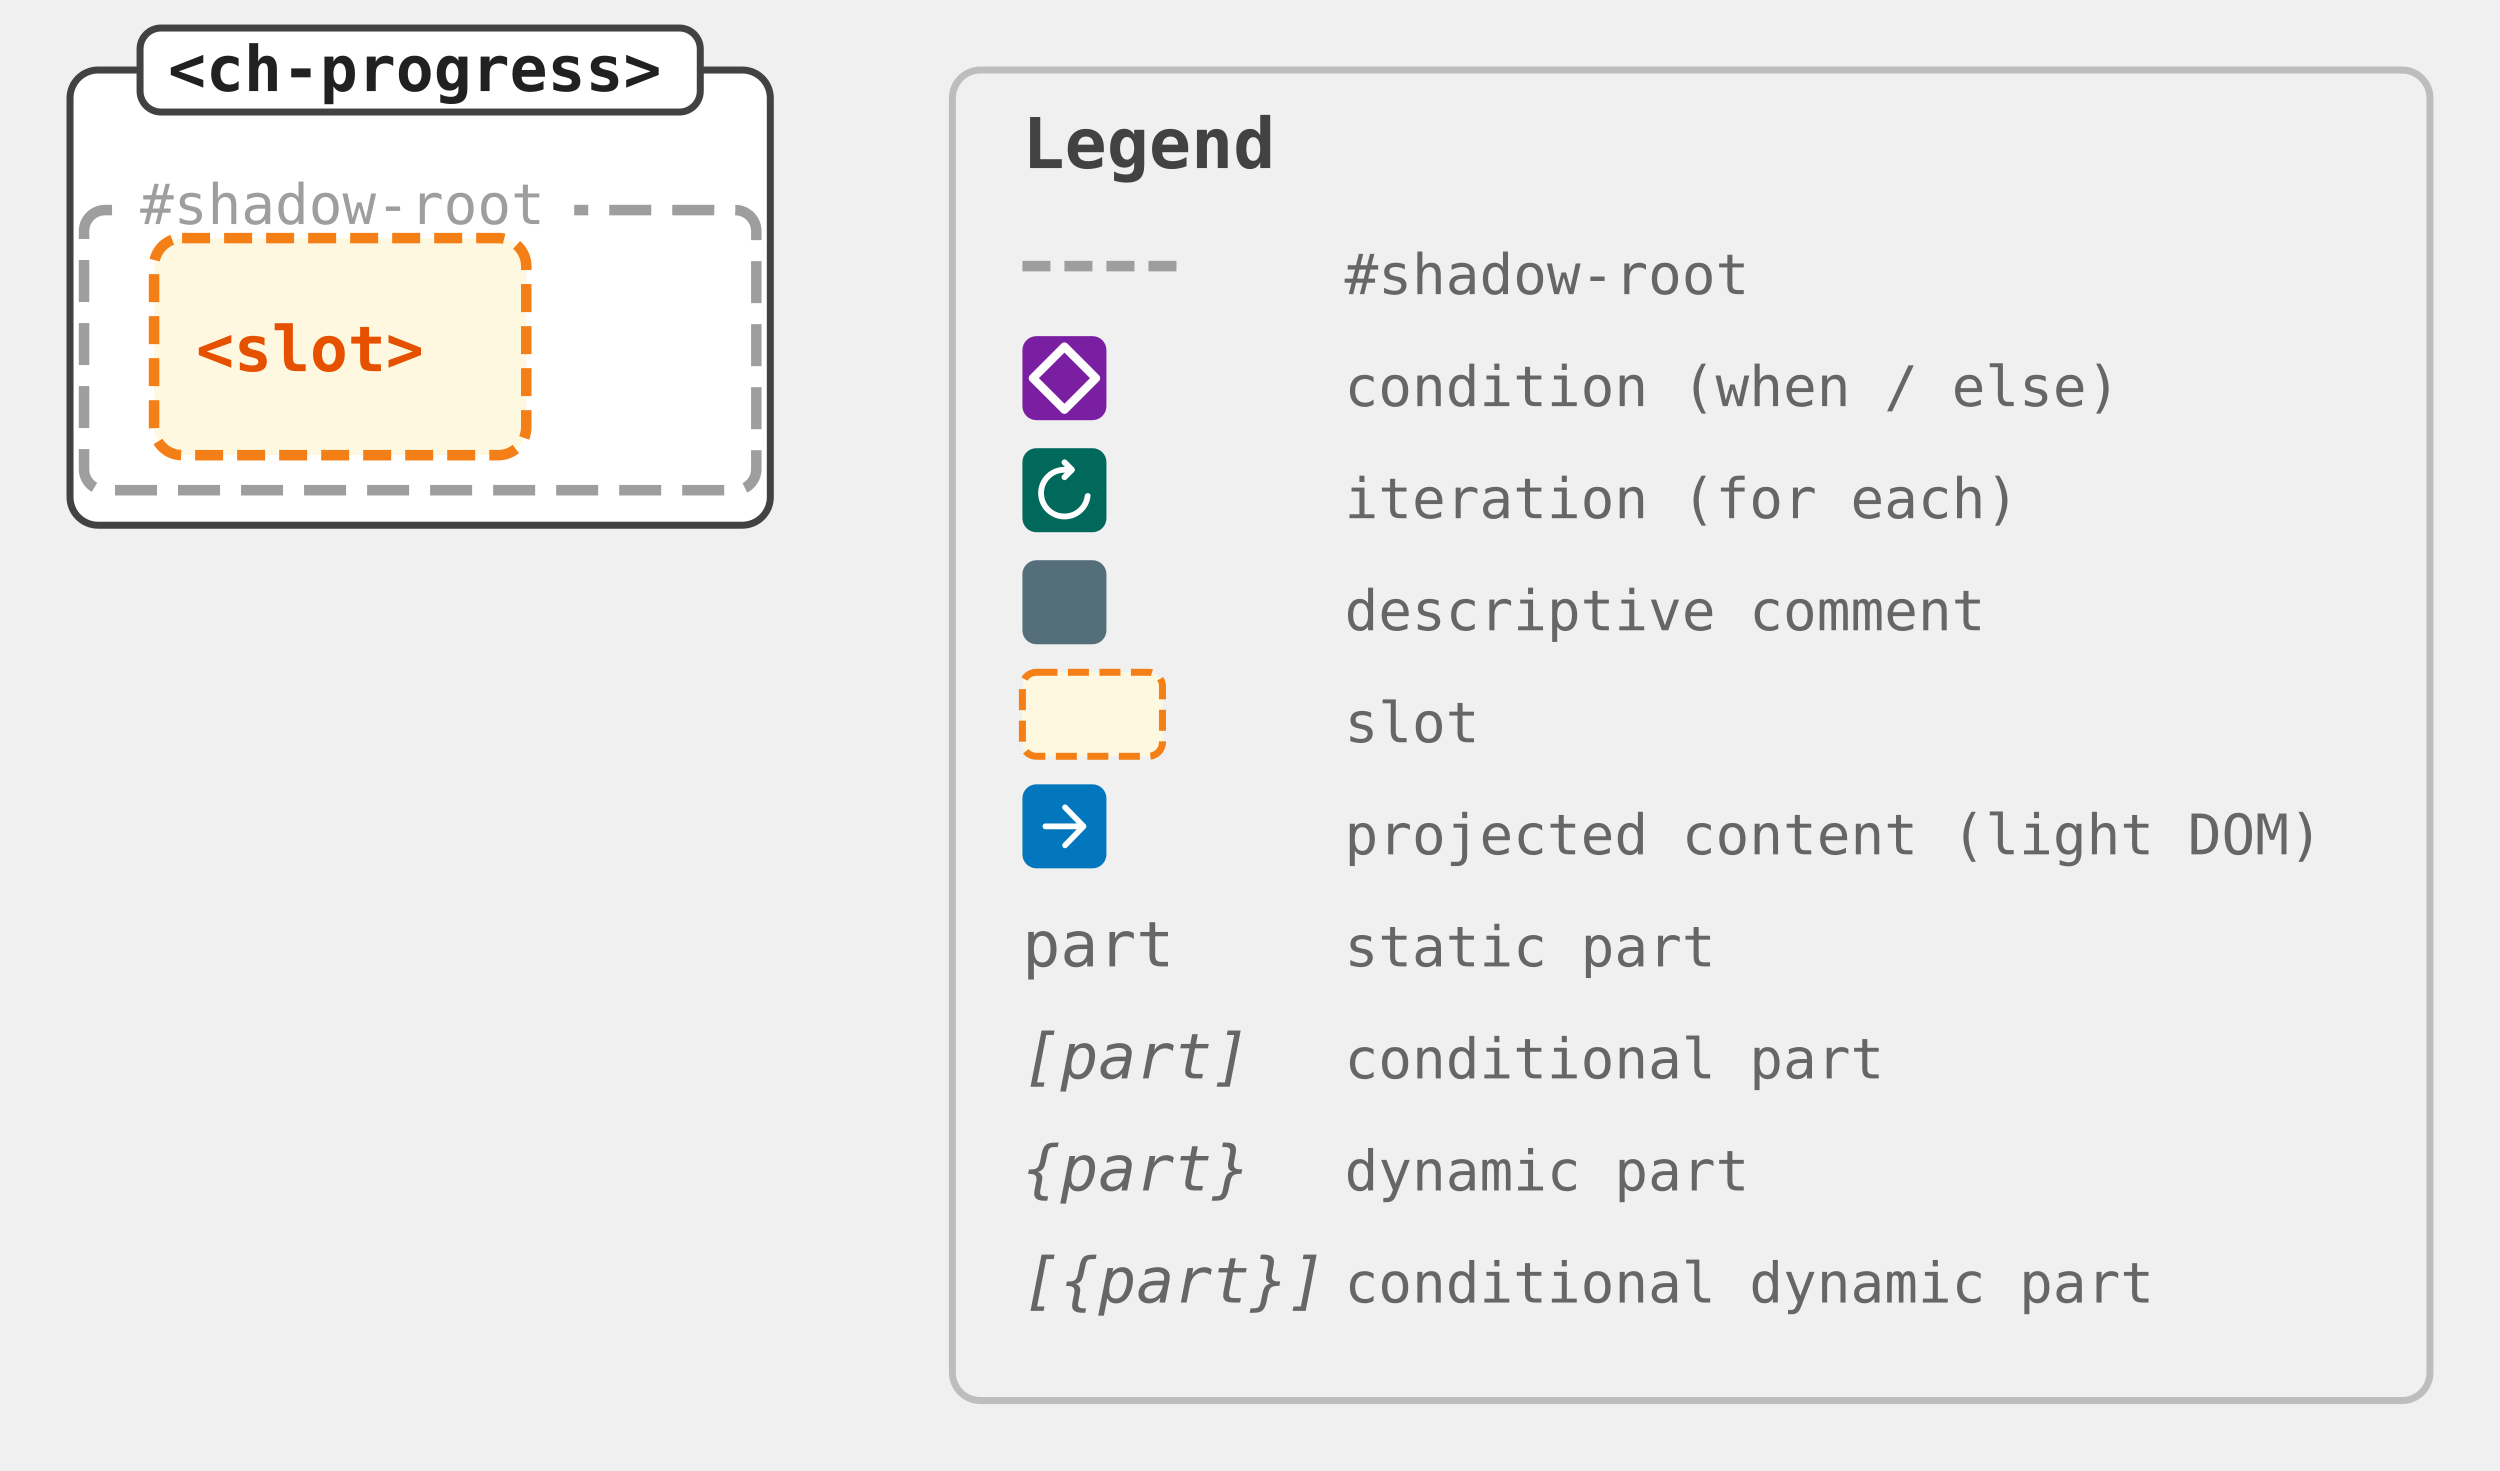
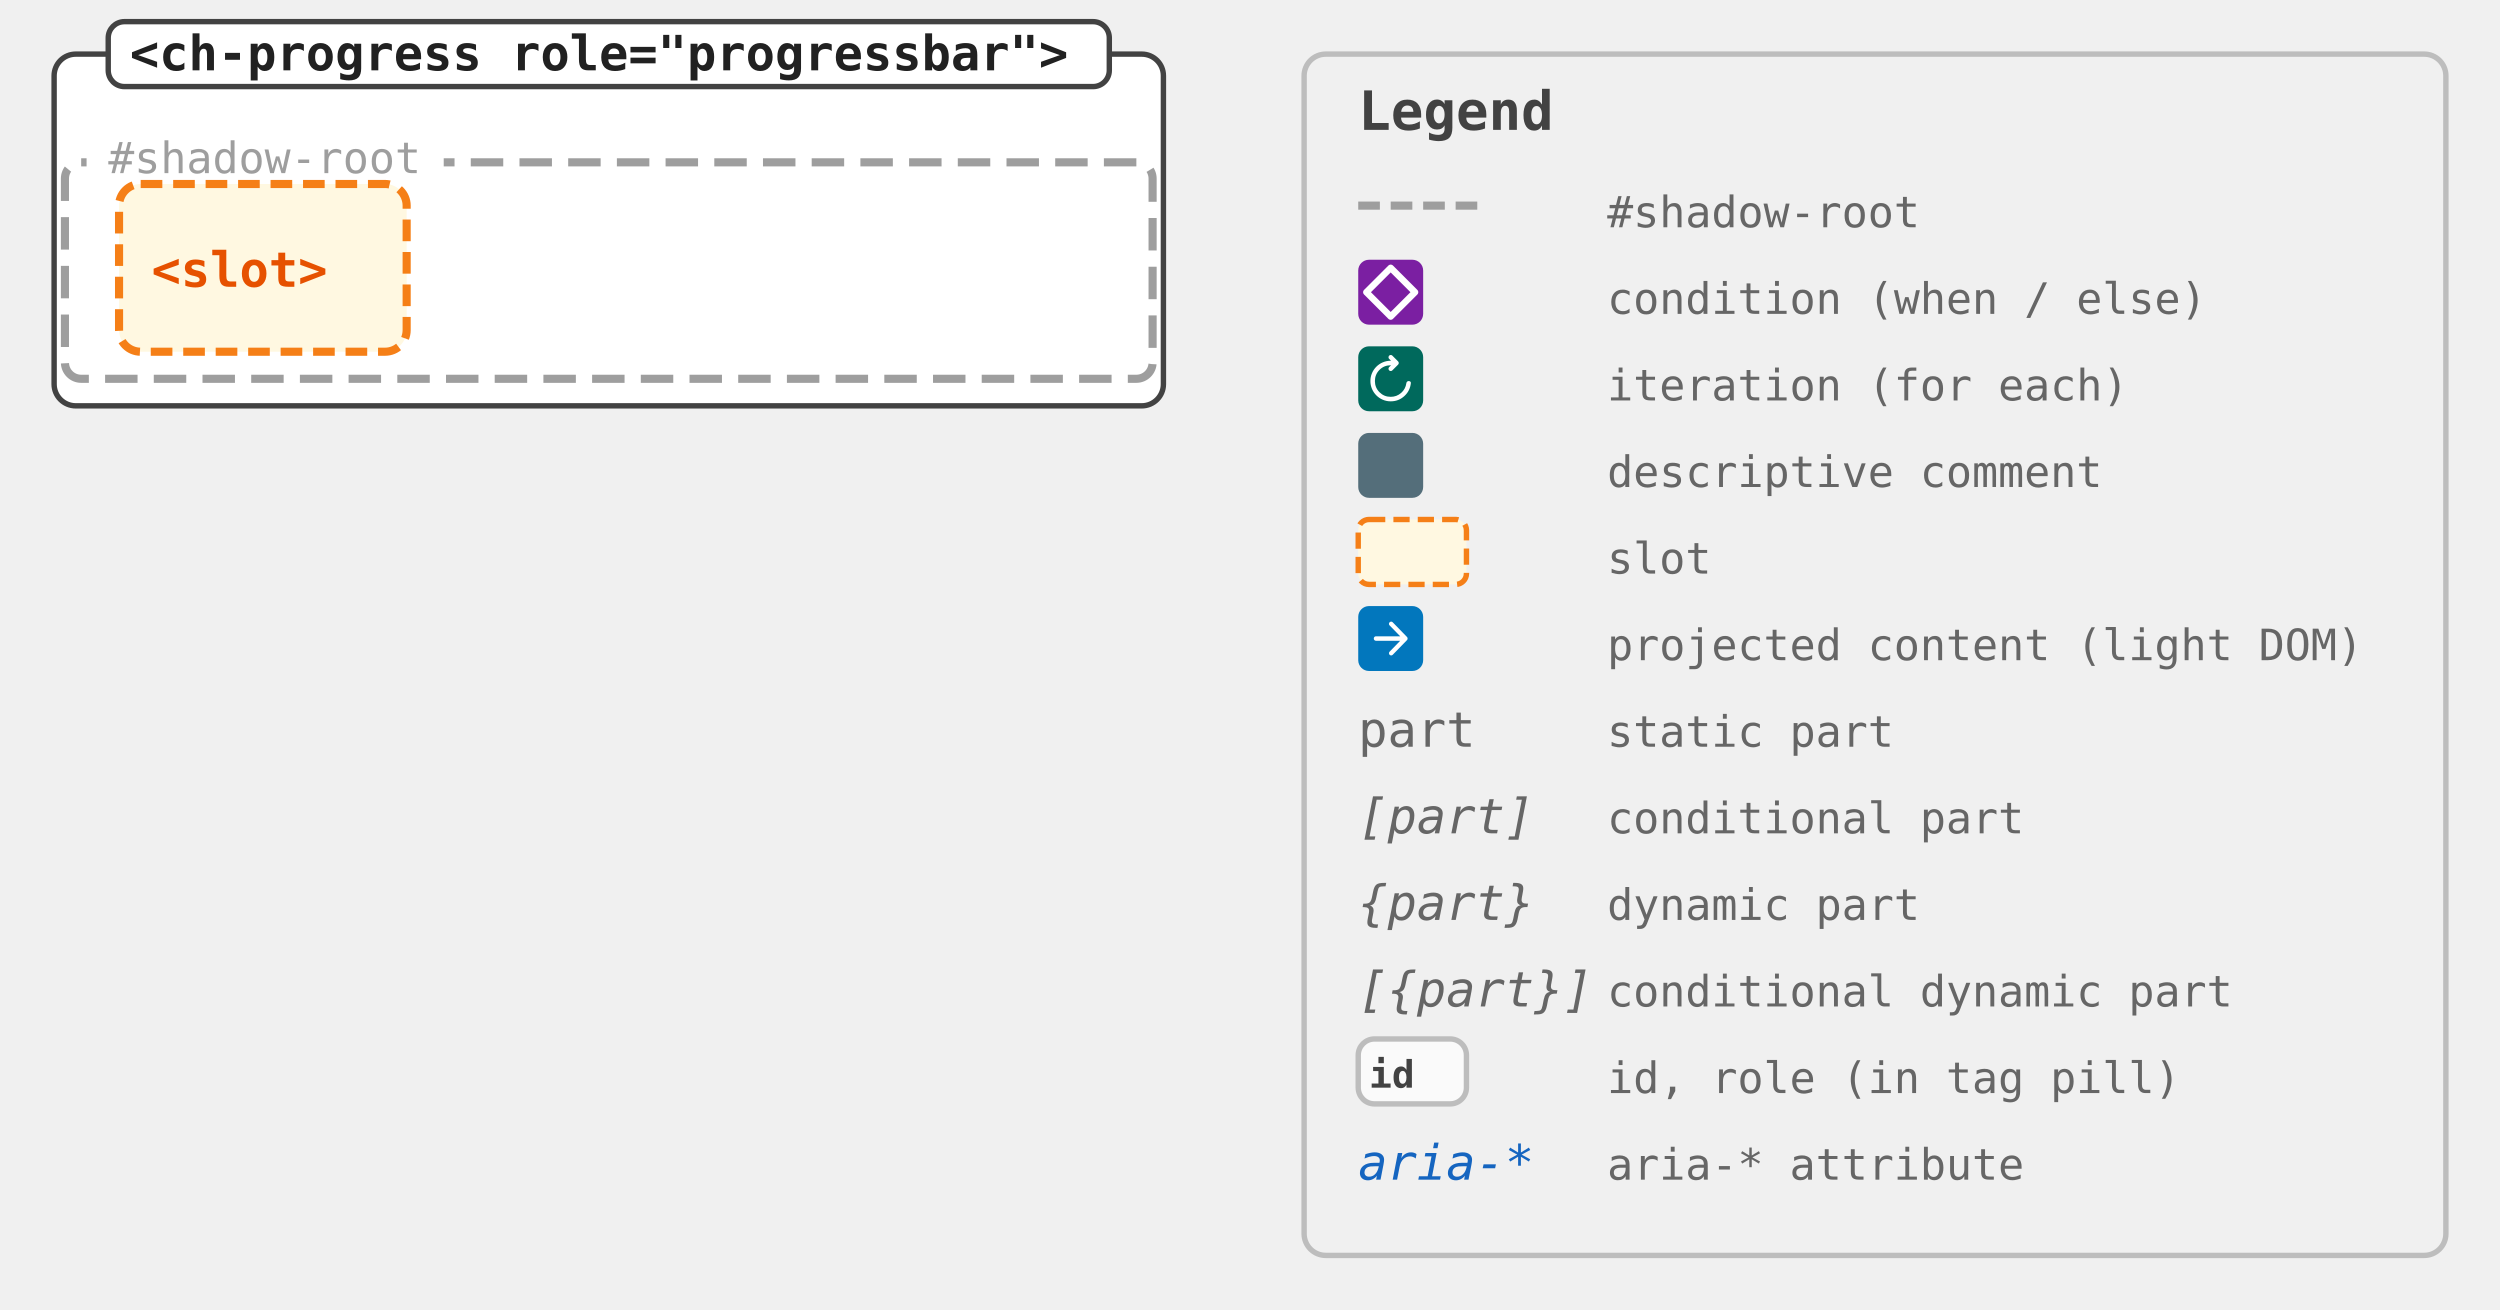
- <svg xmlns="http://www.w3.org/2000/svg" viewBox="0 0 357 210" width="357" height="210" font-family="monospace, Consolas">
+ <svg xmlns="http://www.w3.org/2000/svg" viewBox="0 0 462 242" width="462" height="242" font-family="monospace, Consolas">
  <style>
    text { dominant-baseline: auto; }
  </style>
-   <rect x="10" y="10" width="100" height="65" fill="#ffffff" stroke="#424242" stroke-width="1" rx="4" />
-   <rect x="20" y="4" width="80" height="12" fill="#ffffff" stroke="#424242" stroke-width="1" rx="3" />
-   <text x="24" y="13" font-size="9" fill="#212121" font-weight="bold">&lt;ch-progress&gt;</text>
-   <rect x="12" y="30" width="96" height="40" fill="none" stroke="#9e9e9e" stroke-width="1.5" stroke-dasharray="6 3" rx="3" />
+   <rect x="10" y="10" width="205" height="65" fill="#ffffff" stroke="#424242" stroke-width="1" rx="4" />
+   <rect x="20" y="4" width="185" height="12" fill="#ffffff" stroke="#424242" stroke-width="1" rx="3" />
+   <text x="24" y="13" font-size="9" fill="#212121" font-weight="bold">&lt;ch-progress role="progressbar"&gt;</text>
+   <rect x="12" y="30" width="201" height="40" fill="none" stroke="#9e9e9e" stroke-width="1.5" stroke-dasharray="6 3" rx="3" />
  <rect x="16" y="24" width="66" height="12" fill="#ffffff" rx="2" />
  <text x="20" y="32" font-size="8" fill="#9e9e9e" font-family="monospace">#shadow-root</text>
  <rect x="22" y="34" width="53.15" height="31" fill="#fff8e1" stroke="#f57f17" stroke-width="1.5" stroke-dasharray="4 2" rx="4" />
  <text x="28" y="53" font-size="9" fill="#e65100" font-weight="bold">&lt;slot&gt;</text>
-   <rect x="136" y="10" width="211" height="190" fill="none" stroke="#bdbdbd" stroke-width="1" rx="4" />
-   <text x="146" y="24" font-size="10" fill="#424242" font-weight="bold">Legend</text>
-   <line x1="146" y1="38" x2="170" y2="38" stroke="#9e9e9e" stroke-width="1.5" stroke-dasharray="4 2" />
-   <text x="192" y="42" font-size="8" fill="#666">#shadow-root</text>
-   <rect x="146" y="48" width="12" height="12" fill="#7b1fa2" rx="2" />
-   <path d="M5 0.5 L9.5 5 L5 9.5 L0.5 5 Z" fill="none" stroke="#fff" stroke-width="1.2" stroke-linecap="round" stroke-linejoin="round" transform="translate(147,49) scale(1)" />
-   <text x="192" y="58" font-size="8" fill="#666">condition (when / else)</text>
-   <rect x="146" y="64" width="12" height="12" fill="#00695c" rx="2" />
-   <path d="M8 14.667a5.806 5.806 0 0 1-2.342-.475 6.1 6.1 0 0 1-1.9-1.284 6.097 6.097 0 0 1-1.283-1.9A5.804 5.804 0 0 1 2 8.667a5.8 5.8 0 0 1 .475-2.342 6.099 6.099 0 0 1 1.283-1.9 6.099 6.099 0 0 1 1.9-1.283A5.805 5.805 0 0 1 8 2.667h.1L7.533 2.1a.622.622 0 0 1-.183-.458.68.68 0 0 1 .183-.475.68.68 0 0 1 .475-.209.62.62 0 0 1 .475.192L10.2 2.867a.632.632 0 0 1 .183.466.632.632 0 0 1-.183.467L8.483 5.517a.62.62 0 0 1-.475.191.68.68 0 0 1-.475-.208.68.68 0 0 1-.183-.475c0-.183.061-.336.183-.458L8.1 4H8c-1.3 0-2.403.453-3.308 1.358-.906.906-1.359 2.009-1.359 3.309 0 1.3.453 2.402 1.359 3.308.905.906 2.008 1.358 3.308 1.358 1.178 0 2.206-.383 3.083-1.15.878-.766 1.395-1.733 1.55-2.9a.68.68 0 0 1 .234-.441.687.687 0 0 1 .466-.175c.178 0 .334.055.467.166a.44.44 0 0 1 .167.417c-.156 1.544-.8 2.833-1.934 3.867C10.9 14.15 9.556 14.667 8 14.667Z" fill="#fff" transform="translate(147,65) scale(0.625)" />
-   <text x="192" y="74" font-size="8" fill="#666">iteration (for each)</text>
-   <rect x="146" y="80" width="12" height="12" fill="#546e7a" rx="2" />
-   <text x="192" y="90" font-size="8" fill="#666">descriptive comment</text>
-   <rect x="146" y="96" width="20" height="12" fill="#fff8e1" stroke="#f57f17" stroke-width="1" stroke-dasharray="3 1.5" rx="2" />
-   <text x="192" y="106" font-size="8" fill="#666">slot</text>
-   <rect x="146" y="112" width="12" height="12" fill="#0277bd" rx="2" />
-   <path d="M10.817 8.664H3.642a.613.613 0 0 1-.457-.19.647.647 0 0 1-.185-.47c0-.187.062-.343.185-.47a.613.613 0 0 1 .457-.19h7.175l-3.146-3.23a.613.613 0 0 1-.185-.462.668.668 0 0 1 .65-.651.58.58 0 0 1 .45.189l4.237 4.353c.065.066.11.137.137.214a.75.75 0 0 1 .04.247.75.75 0 0 1-.04.248.581.581 0 0 1-.137.214l-4.237 4.353a.59.59 0 0 1-.442.181.645.645 0 0 1-.457-.181.65.65 0 0 1-.193-.47.65.65 0 0 1 .193-.47l3.13-3.215Z" fill="#fff" transform="translate(147,113) scale(0.625)" />
-   <text x="192" y="122" font-size="8" fill="#666">projected content (light DOM)</text>
-   <text x="146" y="138" font-size="9" fill="#666">part</text>
-   <text x="192" y="138" font-size="8" fill="#666">static part</text>
-   <text x="146" y="154" font-size="9" fill="#666" font-style="italic">[part]</text>
-   <text x="192" y="154" font-size="8" fill="#666">conditional part</text>
-   <text x="146" y="170" font-size="9" fill="#666" font-style="italic">{part}</text>
-   <text x="192" y="170" font-size="8" fill="#666">dynamic part</text>
-   <text x="146" y="186" font-size="9" fill="#666" font-style="italic">[{part}]</text>
-   <text x="192" y="186" font-size="8" fill="#666">conditional dynamic part</text>
+   <rect x="241" y="10" width="211" height="222" fill="none" stroke="#bdbdbd" stroke-width="1" rx="4" />
+   <text x="251" y="24" font-size="10" fill="#424242" font-weight="bold">Legend</text>
+   <line x1="251" y1="38" x2="275" y2="38" stroke="#9e9e9e" stroke-width="1.5" stroke-dasharray="4 2" />
+   <text x="297" y="42" font-size="8" fill="#666">#shadow-root</text>
+   <rect x="251" y="48" width="12" height="12" fill="#7b1fa2" rx="2" />
+   <path d="M5 0.5 L9.5 5 L5 9.5 L0.5 5 Z" fill="none" stroke="#fff" stroke-width="1.2" stroke-linecap="round" stroke-linejoin="round" transform="translate(252,49) scale(1)" />
+   <text x="297" y="58" font-size="8" fill="#666">condition (when / else)</text>
+   <rect x="251" y="64" width="12" height="12" fill="#00695c" rx="2" />
+   <path d="M8 14.667a5.806 5.806 0 0 1-2.342-.475 6.1 6.1 0 0 1-1.9-1.284 6.097 6.097 0 0 1-1.283-1.9A5.804 5.804 0 0 1 2 8.667a5.8 5.8 0 0 1 .475-2.342 6.099 6.099 0 0 1 1.283-1.9 6.099 6.099 0 0 1 1.9-1.283A5.805 5.805 0 0 1 8 2.667h.1L7.533 2.1a.622.622 0 0 1-.183-.458.68.68 0 0 1 .183-.475.68.68 0 0 1 .475-.209.62.62 0 0 1 .475.192L10.2 2.867a.632.632 0 0 1 .183.466.632.632 0 0 1-.183.467L8.483 5.517a.62.62 0 0 1-.475.191.68.68 0 0 1-.475-.208.68.68 0 0 1-.183-.475c0-.183.061-.336.183-.458L8.1 4H8c-1.3 0-2.403.453-3.308 1.358-.906.906-1.359 2.009-1.359 3.309 0 1.3.453 2.402 1.359 3.308.905.906 2.008 1.358 3.308 1.358 1.178 0 2.206-.383 3.083-1.15.878-.766 1.395-1.733 1.55-2.9a.68.68 0 0 1 .234-.441.687.687 0 0 1 .466-.175c.178 0 .334.055.467.166a.44.44 0 0 1 .167.417c-.156 1.544-.8 2.833-1.934 3.867C10.9 14.15 9.556 14.667 8 14.667Z" fill="#fff" transform="translate(252,65) scale(0.625)" />
+   <text x="297" y="74" font-size="8" fill="#666">iteration (for each)</text>
+   <rect x="251" y="80" width="12" height="12" fill="#546e7a" rx="2" />
+   <text x="297" y="90" font-size="8" fill="#666">descriptive comment</text>
+   <rect x="251" y="96" width="20" height="12" fill="#fff8e1" stroke="#f57f17" stroke-width="1" stroke-dasharray="3 1.5" rx="2" />
+   <text x="297" y="106" font-size="8" fill="#666">slot</text>
+   <rect x="251" y="112" width="12" height="12" fill="#0277bd" rx="2" />
+   <path d="M10.817 8.664H3.642a.613.613 0 0 1-.457-.19.647.647 0 0 1-.185-.47c0-.187.062-.343.185-.47a.613.613 0 0 1 .457-.19h7.175l-3.146-3.23a.613.613 0 0 1-.185-.462.668.668 0 0 1 .65-.651.58.58 0 0 1 .45.189l4.237 4.353c.065.066.11.137.137.214a.75.75 0 0 1 .04.247.75.75 0 0 1-.04.248.581.581 0 0 1-.137.214l-4.237 4.353a.59.59 0 0 1-.442.181.645.645 0 0 1-.457-.181.65.65 0 0 1-.193-.47.65.65 0 0 1 .193-.47l3.13-3.215Z" fill="#fff" transform="translate(252,113) scale(0.625)" />
+   <text x="297" y="122" font-size="8" fill="#666">projected content (light DOM)</text>
+   <text x="251" y="138" font-size="9" fill="#666">part</text>
+   <text x="297" y="138" font-size="8" fill="#666">static part</text>
+   <text x="251" y="154" font-size="9" fill="#666" font-style="italic">[part]</text>
+   <text x="297" y="154" font-size="8" fill="#666">conditional part</text>
+   <text x="251" y="170" font-size="9" fill="#666" font-style="italic">{part}</text>
+   <text x="297" y="170" font-size="8" fill="#666">dynamic part</text>
+   <text x="251" y="186" font-size="9" fill="#666" font-style="italic">[{part}]</text>
+   <text x="297" y="186" font-size="8" fill="#666">conditional dynamic part</text>
+   <rect x="251" y="192" width="20" height="12" fill="#fafafa" stroke="#bdbdbd" stroke-width="1" rx="3" />
+   <text x="253" y="201" font-size="7" fill="#424242" font-weight="bold">id</text>
+   <text x="297" y="202" font-size="8" fill="#666">id, role (in tag pill)</text>
+   <text x="251" y="218" font-size="9" fill="#1565c0" font-style="italic">aria-*</text>
+   <text x="297" y="218" font-size="8" fill="#666">aria-* attribute</text>
</svg>
